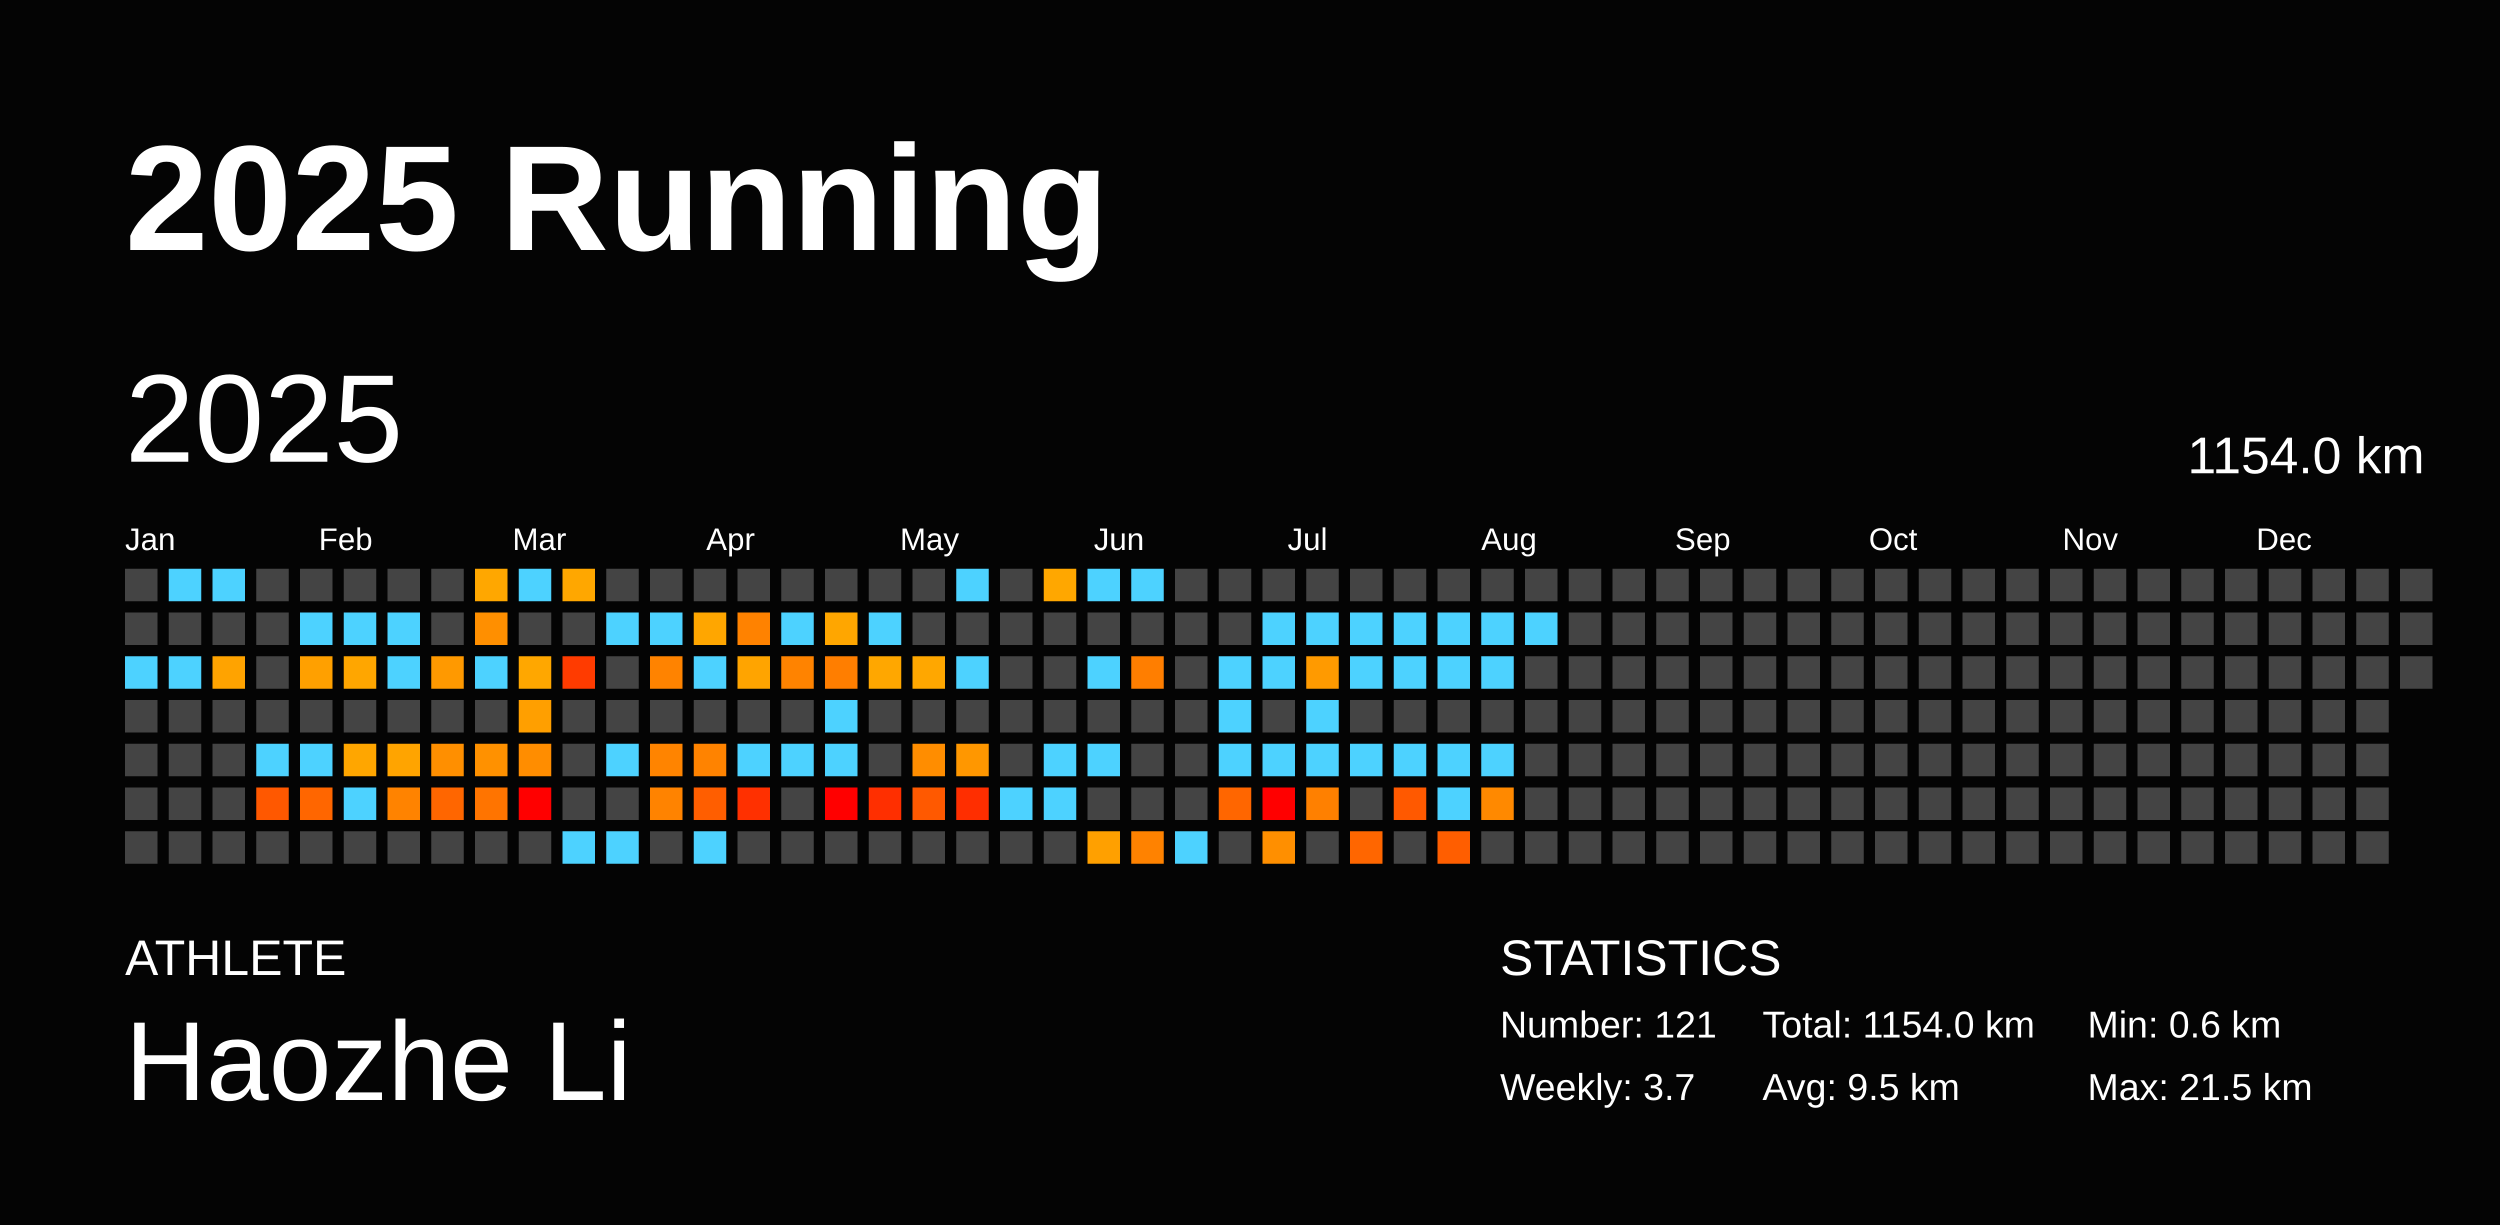
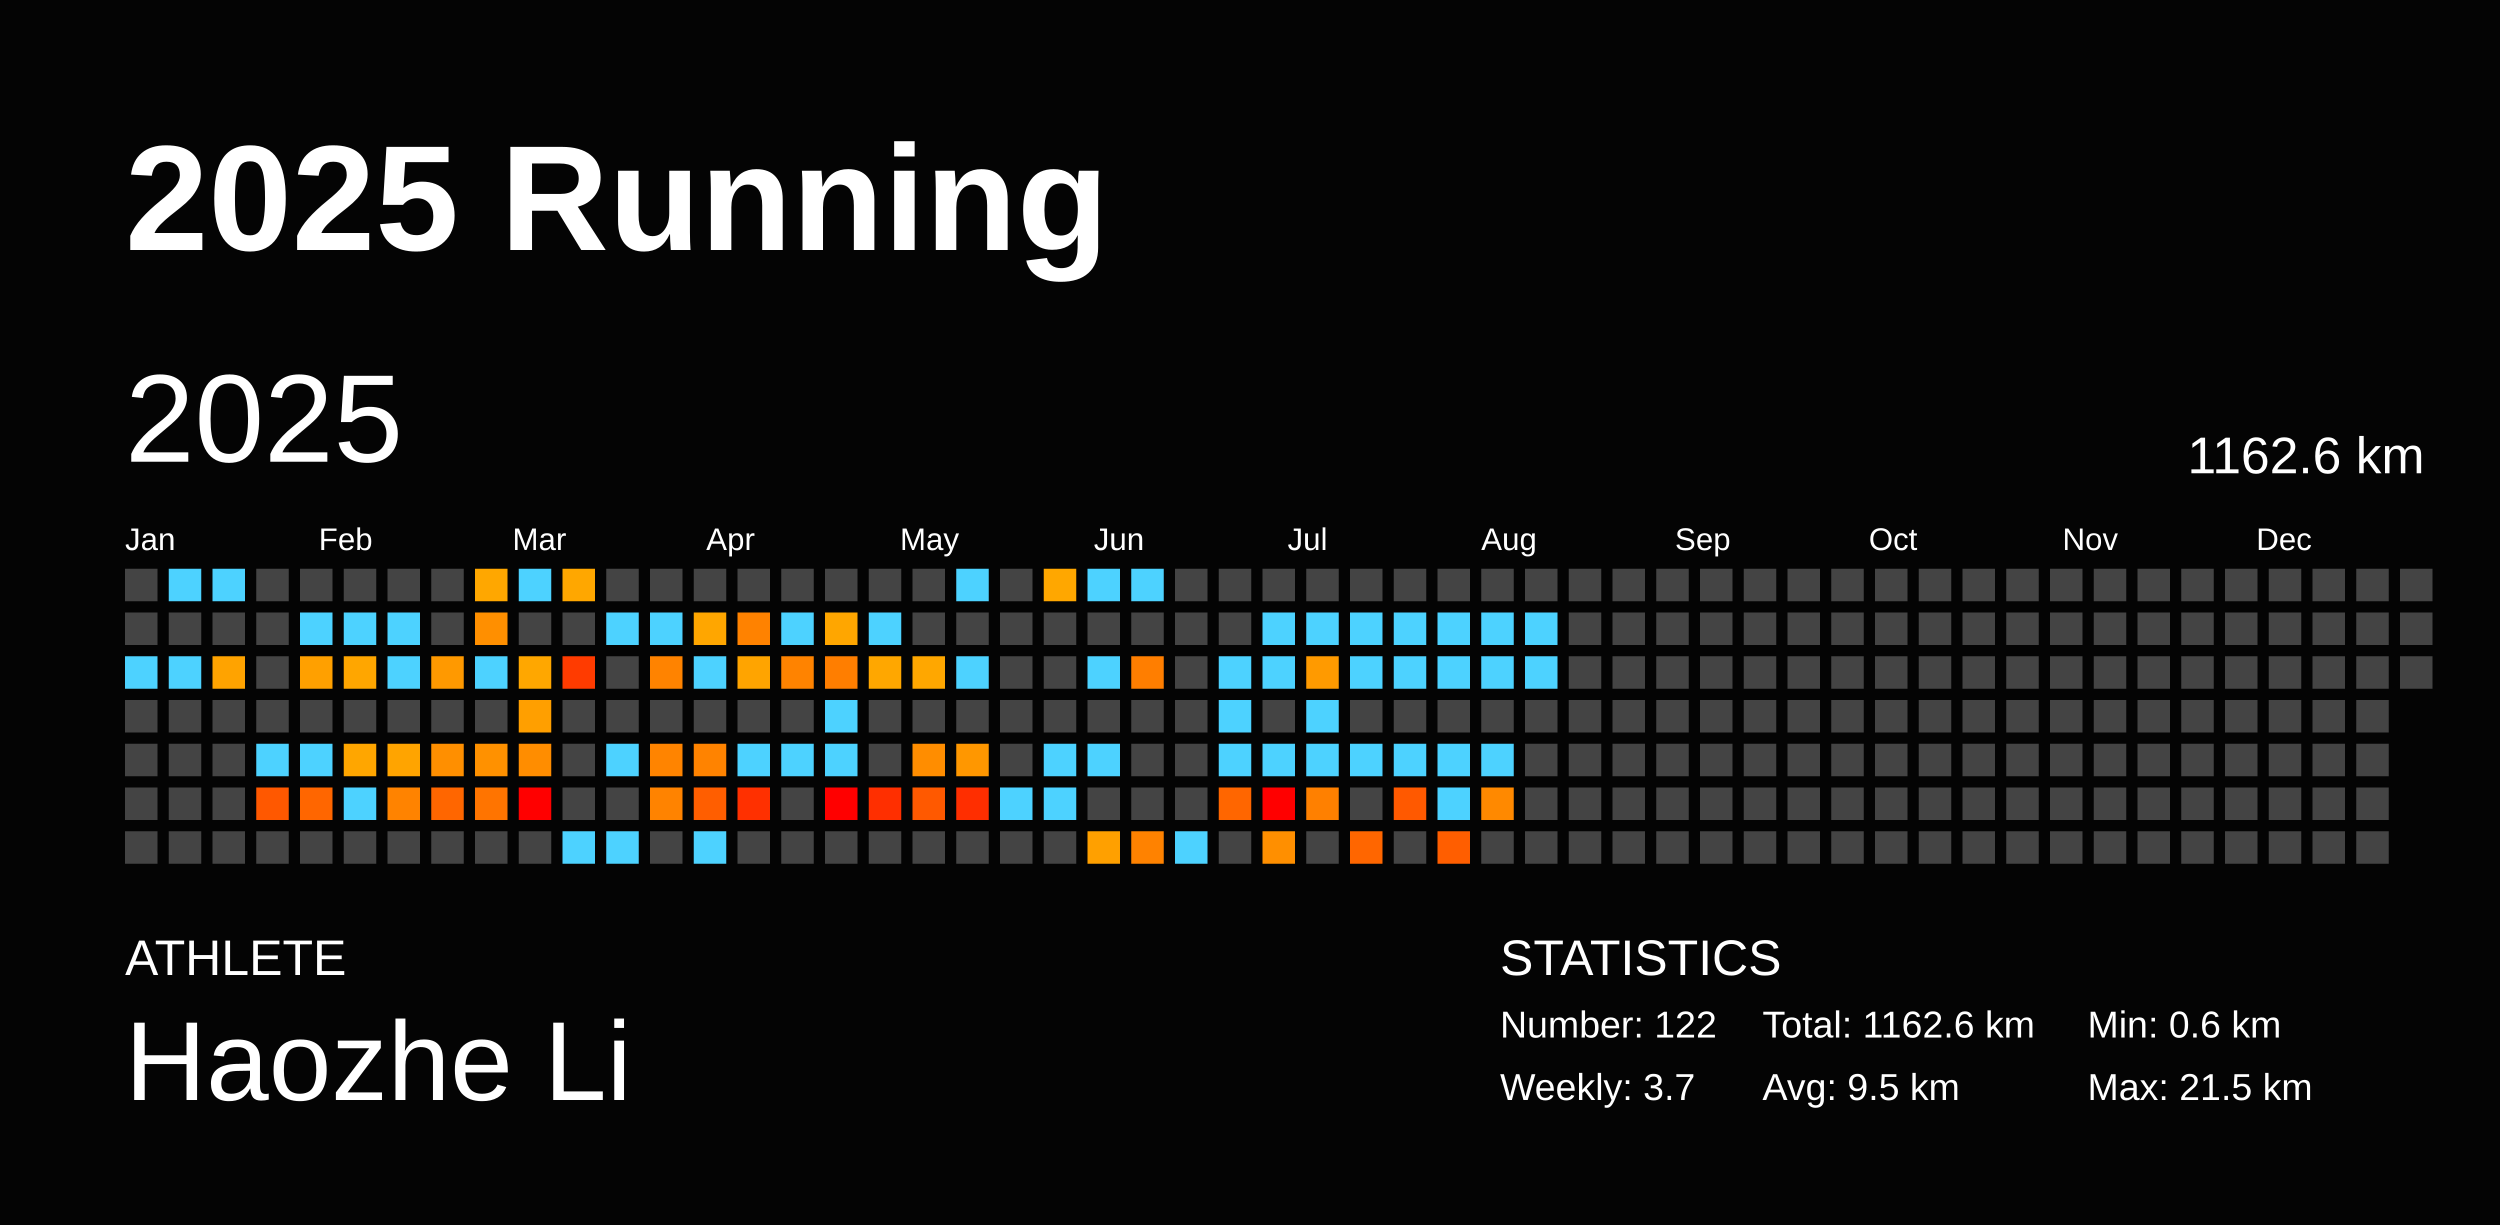
<svg xmlns="http://www.w3.org/2000/svg" baseProfile="full" height="98mm" version="1.1" viewBox="0,0,200,98" width="200mm">
  <defs />
  <rect fill="#040404" height="98" width="200" x="0" y="0" />
  <text fill="#FFFFFF" style="font-size:12px; font-family:Arial; font-weight:bold;" x="10" y="20">2025 Running</text>
  <text fill="#FFFFFF" style="font-size:4px; font-family:Arial" x="10" y="78">ATHLETE</text>
  <text fill="#FFFFFF" style="font-size:9px; font-family:Arial" x="10" y="88">Haozhe Li</text>
  <text fill="#FFFFFF" style="font-size:4px; font-family:Arial" x="120" y="78">STATISTICS</text>
-   <text fill="#FFFFFF" style="font-size:3px; font-family:Arial" x="120" y="83">Number: 121</text>
+   <text fill="#FFFFFF" style="font-size:3px; font-family:Arial" x="120" y="83">Number: 122</text>
  <text fill="#FFFFFF" style="font-size:3px; font-family:Arial" x="120" y="88">Weekly: 3.7</text>
-   <text fill="#FFFFFF" style="font-size:3px; font-family:Arial" x="141" y="83">Total: 1154.0 km</text>
+   <text fill="#FFFFFF" style="font-size:3px; font-family:Arial" x="141" y="83">Total: 1162.6 km</text>
  <text fill="#FFFFFF" style="font-size:3px; font-family:Arial" x="141" y="88">Avg: 9.5 km</text>
  <text fill="#FFFFFF" style="font-size:3px; font-family:Arial" x="167" y="83">Min: 0.6 km</text>
  <text fill="#FFFFFF" style="font-size:3px; font-family:Arial" x="167" y="88">Max: 21.5 km</text>
  <text dominant-baseline="hanging" fill="#FFFFFF" style="font-size:10.0px; font-family:Arial;" x="10" y="30">2025</text>
-   <text dominant-baseline="hanging" fill="#FFFFFF" style="font-size:4.125px; font-family:Arial;" x="175" y="35">1154.0 km</text>
+   <text dominant-baseline="hanging" fill="#FFFFFF" style="font-size:4.125px; font-family:Arial;" x="175" y="35">1162.6 km</text>
  <text fill="#FFFFFF" style="font-size:2.5px; font-family:Arial" x="10.0" y="44">Jan</text>
  <text fill="#FFFFFF" style="font-size:2.5px; font-family:Arial" x="25.5" y="44">Feb</text>
  <text fill="#FFFFFF" style="font-size:2.5px; font-family:Arial" x="41.0" y="44">Mar</text>
  <text fill="#FFFFFF" style="font-size:2.5px; font-family:Arial" x="56.5" y="44">Apr</text>
  <text fill="#FFFFFF" style="font-size:2.5px; font-family:Arial" x="72.0" y="44">May</text>
  <text fill="#FFFFFF" style="font-size:2.5px; font-family:Arial" x="87.5" y="44">Jun</text>
  <text fill="#FFFFFF" style="font-size:2.5px; font-family:Arial" x="103.0" y="44">Jul</text>
  <text fill="#FFFFFF" style="font-size:2.5px; font-family:Arial" x="118.5" y="44">Aug</text>
  <text fill="#FFFFFF" style="font-size:2.5px; font-family:Arial" x="134.0" y="44">Sep</text>
  <text fill="#FFFFFF" style="font-size:2.5px; font-family:Arial" x="149.5" y="44">Oct</text>
  <text fill="#FFFFFF" style="font-size:2.5px; font-family:Arial" x="165.0" y="44">Nov</text>
  <text fill="#FFFFFF" style="font-size:2.5px; font-family:Arial" x="180.5" y="44">Dec</text>
  <rect fill="#444444" height="2.6" width="2.6" x="10.0" y="45.5" />
  <rect fill="#444444" height="2.6" width="2.6" x="10.0" y="49.0" />
  <rect fill="#4dd2ff" height="2.6" width="2.6" x="10.0" y="52.5" />
  <rect fill="#444444" height="2.6" width="2.6" x="10.0" y="56.0" />
  <rect fill="#444444" height="2.6" width="2.6" x="10.0" y="59.5" />
  <rect fill="#444444" height="2.6" width="2.6" x="10.0" y="63.0" />
  <rect fill="#444444" height="2.6" width="2.6" x="10.0" y="66.5" />
  <rect fill="#4dd2ff" height="2.6" width="2.6" x="13.5" y="45.5" />
  <rect fill="#444444" height="2.6" width="2.6" x="13.5" y="49.0" />
  <rect fill="#4dd2ff" height="2.6" width="2.6" x="13.5" y="52.5" />
  <rect fill="#444444" height="2.6" width="2.6" x="13.5" y="56.0" />
  <rect fill="#444444" height="2.6" width="2.6" x="13.5" y="59.5" />
  <rect fill="#444444" height="2.6" width="2.6" x="13.5" y="63.0" />
  <rect fill="#444444" height="2.6" width="2.6" x="13.5" y="66.5" />
  <rect fill="#4dd2ff" height="2.6" width="2.6" x="17.0" y="45.5" />
  <rect fill="#444444" height="2.6" width="2.6" x="17.0" y="49.0" />
  <rect fill="#ffa300" height="2.6" width="2.6" x="17.0" y="52.5" />
  <rect fill="#444444" height="2.6" width="2.6" x="17.0" y="56.0" />
  <rect fill="#444444" height="2.6" width="2.6" x="17.0" y="59.5" />
  <rect fill="#444444" height="2.6" width="2.6" x="17.0" y="63.0" />
  <rect fill="#444444" height="2.6" width="2.6" x="17.0" y="66.5" />
  <rect fill="#444444" height="2.6" width="2.6" x="20.5" y="45.5" />
  <rect fill="#444444" height="2.6" width="2.6" x="20.5" y="49.0" />
  <rect fill="#444444" height="2.6" width="2.6" x="20.5" y="52.5" />
  <rect fill="#444444" height="2.6" width="2.6" x="20.5" y="56.0" />
  <rect fill="#4dd2ff" height="2.6" width="2.6" x="20.5" y="59.5" />
  <rect fill="#ff5800" height="2.6" width="2.6" x="20.5" y="63.0" />
  <rect fill="#444444" height="2.6" width="2.6" x="20.5" y="66.5" />
  <rect fill="#444444" height="2.6" width="2.6" x="24.0" y="45.5" />
  <rect fill="#4dd2ff" height="2.6" width="2.6" x="24.0" y="49.0" />
  <rect fill="#ffa000" height="2.6" width="2.6" x="24.0" y="52.5" />
  <rect fill="#444444" height="2.6" width="2.6" x="24.0" y="56.0" />
  <rect fill="#4dd2ff" height="2.6" width="2.6" x="24.0" y="59.5" />
  <rect fill="#ff6600" height="2.6" width="2.6" x="24.0" y="63.0" />
  <rect fill="#444444" height="2.6" width="2.6" x="24.0" y="66.5" />
  <rect fill="#444444" height="2.6" width="2.6" x="27.5" y="45.5" />
  <rect fill="#4dd2ff" height="2.6" width="2.6" x="27.5" y="49.0" />
  <rect fill="#ffa600" height="2.6" width="2.6" x="27.5" y="52.5" />
  <rect fill="#444444" height="2.6" width="2.6" x="27.5" y="56.0" />
  <rect fill="#ffa600" height="2.6" width="2.6" x="27.5" y="59.5" />
  <rect fill="#4dd2ff" height="2.6" width="2.6" x="27.5" y="63.0" />
  <rect fill="#444444" height="2.6" width="2.6" x="27.5" y="66.5" />
  <rect fill="#444444" height="2.6" width="2.6" x="31.0" y="45.5" />
  <rect fill="#4dd2ff" height="2.6" width="2.6" x="31.0" y="49.0" />
  <rect fill="#4dd2ff" height="2.6" width="2.6" x="31.0" y="52.5" />
  <rect fill="#444444" height="2.6" width="2.6" x="31.0" y="56.0" />
  <rect fill="#ffa400" height="2.6" width="2.6" x="31.0" y="59.5" />
  <rect fill="#ff8300" height="2.6" width="2.6" x="31.0" y="63.0" />
  <rect fill="#444444" height="2.6" width="2.6" x="31.0" y="66.5" />
  <rect fill="#444444" height="2.6" width="2.6" x="34.5" y="45.5" />
  <rect fill="#444444" height="2.6" width="2.6" x="34.5" y="49.0" />
  <rect fill="#ff9900" height="2.6" width="2.6" x="34.5" y="52.5" />
  <rect fill="#444444" height="2.6" width="2.6" x="34.5" y="56.0" />
  <rect fill="#ff8f00" height="2.6" width="2.6" x="34.5" y="59.5" />
  <rect fill="#ff6600" height="2.6" width="2.6" x="34.5" y="63.0" />
  <rect fill="#444444" height="2.6" width="2.6" x="34.5" y="66.5" />
  <rect fill="#ffa700" height="2.6" width="2.6" x="38.0" y="45.5" />
  <rect fill="#ff8f00" height="2.6" width="2.6" x="38.0" y="49.0" />
  <rect fill="#4dd2ff" height="2.6" width="2.6" x="38.0" y="52.5" />
  <rect fill="#444444" height="2.6" width="2.6" x="38.0" y="56.0" />
  <rect fill="#ff9100" height="2.6" width="2.6" x="38.0" y="59.5" />
  <rect fill="#ff7400" height="2.6" width="2.6" x="38.0" y="63.0" />
  <rect fill="#444444" height="2.6" width="2.6" x="38.0" y="66.5" />
  <rect fill="#4dd2ff" height="2.6" width="2.6" x="41.5" y="45.5" />
  <rect fill="#444444" height="2.6" width="2.6" x="41.5" y="49.0" />
  <rect fill="#ffa700" height="2.6" width="2.6" x="41.5" y="52.5" />
  <rect fill="#ff9f00" height="2.6" width="2.6" x="41.5" y="56.0" />
  <rect fill="#ff8d00" height="2.6" width="2.6" x="41.5" y="59.5" />
  <rect fill="red" height="2.6" width="2.6" x="41.5" y="63.0" />
  <rect fill="#444444" height="2.6" width="2.6" x="41.5" y="66.5" />
  <rect fill="#ffa700" height="2.6" width="2.6" x="45.0" y="45.5" />
  <rect fill="#444444" height="2.6" width="2.6" x="45.0" y="49.0" />
  <rect fill="#ff3b00" height="2.6" width="2.6" x="45.0" y="52.5" />
  <rect fill="#444444" height="2.6" width="2.6" x="45.0" y="56.0" />
  <rect fill="#444444" height="2.6" width="2.6" x="45.0" y="59.5" />
  <rect fill="#444444" height="2.6" width="2.6" x="45.0" y="63.0" />
  <rect fill="#4dd2ff" height="2.6" width="2.6" x="45.0" y="66.5" />
  <rect fill="#444444" height="2.6" width="2.6" x="48.5" y="45.5" />
  <rect fill="#4dd2ff" height="2.6" width="2.6" x="48.5" y="49.0" />
  <rect fill="#444444" height="2.6" width="2.6" x="48.5" y="52.5" />
  <rect fill="#444444" height="2.6" width="2.6" x="48.5" y="56.0" />
  <rect fill="#4dd2ff" height="2.6" width="2.6" x="48.5" y="59.5" />
  <rect fill="#444444" height="2.6" width="2.6" x="48.5" y="63.0" />
  <rect fill="#4dd2ff" height="2.6" width="2.6" x="48.5" y="66.5" />
  <rect fill="#444444" height="2.6" width="2.6" x="52.0" y="45.5" />
  <rect fill="#4dd2ff" height="2.6" width="2.6" x="52.0" y="49.0" />
  <rect fill="#ff8300" height="2.6" width="2.6" x="52.0" y="52.5" />
  <rect fill="#444444" height="2.6" width="2.6" x="52.0" y="56.0" />
  <rect fill="#ff8400" height="2.6" width="2.6" x="52.0" y="59.5" />
  <rect fill="#ff8300" height="2.6" width="2.6" x="52.0" y="63.0" />
  <rect fill="#444444" height="2.6" width="2.6" x="52.0" y="66.5" />
  <rect fill="#444444" height="2.6" width="2.6" x="55.5" y="45.5" />
  <rect fill="#ffa600" height="2.6" width="2.6" x="55.5" y="49.0" />
  <rect fill="#4dd2ff" height="2.6" width="2.6" x="55.5" y="52.5" />
  <rect fill="#444444" height="2.6" width="2.6" x="55.5" y="56.0" />
  <rect fill="#ff8300" height="2.6" width="2.6" x="55.5" y="59.5" />
  <rect fill="#ff5e00" height="2.6" width="2.6" x="55.5" y="63.0" />
  <rect fill="#4dd2ff" height="2.6" width="2.6" x="55.5" y="66.5" />
  <rect fill="#444444" height="2.6" width="2.6" x="59.0" y="45.5" />
  <rect fill="#ff8200" height="2.6" width="2.6" x="59.0" y="49.0" />
  <rect fill="#ffa400" height="2.6" width="2.6" x="59.0" y="52.5" />
  <rect fill="#444444" height="2.6" width="2.6" x="59.0" y="56.0" />
  <rect fill="#4dd2ff" height="2.6" width="2.6" x="59.0" y="59.5" />
  <rect fill="#ff3000" height="2.6" width="2.6" x="59.0" y="63.0" />
  <rect fill="#444444" height="2.6" width="2.6" x="59.0" y="66.5" />
  <rect fill="#444444" height="2.6" width="2.6" x="62.5" y="45.5" />
  <rect fill="#4dd2ff" height="2.6" width="2.6" x="62.5" y="49.0" />
  <rect fill="#ff8300" height="2.6" width="2.6" x="62.5" y="52.5" />
  <rect fill="#444444" height="2.6" width="2.6" x="62.5" y="56.0" />
  <rect fill="#4dd2ff" height="2.6" width="2.6" x="62.5" y="59.5" />
  <rect fill="#444444" height="2.6" width="2.6" x="62.5" y="63.0" />
  <rect fill="#444444" height="2.6" width="2.6" x="62.5" y="66.5" />
  <rect fill="#444444" height="2.6" width="2.6" x="66.0" y="45.5" />
  <rect fill="#ffa600" height="2.6" width="2.6" x="66.0" y="49.0" />
  <rect fill="#ff7e00" height="2.6" width="2.6" x="66.0" y="52.5" />
  <rect fill="#4dd2ff" height="2.6" width="2.6" x="66.0" y="56.0" />
  <rect fill="#4dd2ff" height="2.6" width="2.6" x="66.0" y="59.5" />
  <rect fill="red" height="2.6" width="2.6" x="66.0" y="63.0" />
  <rect fill="#444444" height="2.6" width="2.6" x="66.0" y="66.5" />
  <rect fill="#444444" height="2.6" width="2.6" x="69.5" y="45.5" />
  <rect fill="#4dd2ff" height="2.6" width="2.6" x="69.5" y="49.0" />
  <rect fill="#ffa700" height="2.6" width="2.6" x="69.5" y="52.5" />
  <rect fill="#444444" height="2.6" width="2.6" x="69.5" y="56.0" />
  <rect fill="#444444" height="2.6" width="2.6" x="69.5" y="59.5" />
  <rect fill="#ff2f00" height="2.6" width="2.6" x="69.5" y="63.0" />
  <rect fill="#444444" height="2.6" width="2.6" x="69.5" y="66.5" />
  <rect fill="#444444" height="2.6" width="2.6" x="73.0" y="45.5" />
  <rect fill="#444444" height="2.6" width="2.6" x="73.0" y="49.0" />
  <rect fill="#ffa700" height="2.6" width="2.6" x="73.0" y="52.5" />
  <rect fill="#444444" height="2.6" width="2.6" x="73.0" y="56.0" />
  <rect fill="#ff8d00" height="2.6" width="2.6" x="73.0" y="59.5" />
  <rect fill="#ff5900" height="2.6" width="2.6" x="73.0" y="63.0" />
  <rect fill="#444444" height="2.6" width="2.6" x="73.0" y="66.5" />
  <rect fill="#4dd2ff" height="2.6" width="2.6" x="76.5" y="45.5" />
  <rect fill="#444444" height="2.6" width="2.6" x="76.5" y="49.0" />
  <rect fill="#4dd2ff" height="2.6" width="2.6" x="76.5" y="52.5" />
  <rect fill="#444444" height="2.6" width="2.6" x="76.5" y="56.0" />
  <rect fill="#ff9700" height="2.6" width="2.6" x="76.5" y="59.5" />
  <rect fill="#ff2e00" height="2.6" width="2.6" x="76.5" y="63.0" />
  <rect fill="#444444" height="2.6" width="2.6" x="76.5" y="66.5" />
  <rect fill="#444444" height="2.6" width="2.6" x="80.0" y="45.5" />
  <rect fill="#444444" height="2.6" width="2.6" x="80.0" y="49.0" />
  <rect fill="#444444" height="2.6" width="2.6" x="80.0" y="52.5" />
  <rect fill="#444444" height="2.6" width="2.6" x="80.0" y="56.0" />
  <rect fill="#444444" height="2.6" width="2.6" x="80.0" y="59.5" />
  <rect fill="#4dd2ff" height="2.6" width="2.6" x="80.0" y="63.0" />
  <rect fill="#444444" height="2.6" width="2.6" x="80.0" y="66.5" />
  <rect fill="#ffa700" height="2.6" width="2.6" x="83.5" y="45.5" />
  <rect fill="#444444" height="2.6" width="2.6" x="83.5" y="49.0" />
  <rect fill="#444444" height="2.6" width="2.6" x="83.5" y="52.5" />
  <rect fill="#444444" height="2.6" width="2.6" x="83.5" y="56.0" />
  <rect fill="#4dd2ff" height="2.6" width="2.6" x="83.5" y="59.5" />
  <rect fill="#4dd2ff" height="2.6" width="2.6" x="83.5" y="63.0" />
  <rect fill="#444444" height="2.6" width="2.6" x="83.5" y="66.5" />
  <rect fill="#4dd2ff" height="2.6" width="2.6" x="87.0" y="45.5" />
  <rect fill="#444444" height="2.6" width="2.6" x="87.0" y="49.0" />
  <rect fill="#4dd2ff" height="2.6" width="2.6" x="87.0" y="52.5" />
  <rect fill="#444444" height="2.6" width="2.6" x="87.0" y="56.0" />
  <rect fill="#4dd2ff" height="2.6" width="2.6" x="87.0" y="59.5" />
  <rect fill="#444444" height="2.6" width="2.6" x="87.0" y="63.0" />
  <rect fill="#ffa000" height="2.6" width="2.6" x="87.0" y="66.5" />
  <rect fill="#4dd2ff" height="2.6" width="2.6" x="90.5" y="45.5" />
  <rect fill="#444444" height="2.6" width="2.6" x="90.5" y="49.0" />
  <rect fill="#ff7e00" height="2.6" width="2.6" x="90.5" y="52.5" />
  <rect fill="#444444" height="2.6" width="2.6" x="90.5" y="56.0" />
  <rect fill="#444444" height="2.6" width="2.6" x="90.5" y="59.5" />
  <rect fill="#444444" height="2.6" width="2.6" x="90.5" y="63.0" />
  <rect fill="#ff8200" height="2.6" width="2.6" x="90.5" y="66.5" />
  <rect fill="#444444" height="2.6" width="2.6" x="94.0" y="45.5" />
  <rect fill="#444444" height="2.6" width="2.6" x="94.0" y="49.0" />
  <rect fill="#444444" height="2.6" width="2.6" x="94.0" y="52.5" />
  <rect fill="#444444" height="2.6" width="2.6" x="94.0" y="56.0" />
  <rect fill="#444444" height="2.6" width="2.6" x="94.0" y="59.5" />
  <rect fill="#444444" height="2.6" width="2.6" x="94.0" y="63.0" />
  <rect fill="#4dd2ff" height="2.6" width="2.6" x="94.0" y="66.5" />
  <rect fill="#444444" height="2.6" width="2.6" x="97.5" y="45.5" />
  <rect fill="#444444" height="2.6" width="2.6" x="97.5" y="49.0" />
  <rect fill="#4dd2ff" height="2.6" width="2.6" x="97.5" y="52.5" />
  <rect fill="#4dd2ff" height="2.6" width="2.6" x="97.5" y="56.0" />
  <rect fill="#4dd2ff" height="2.6" width="2.6" x="97.5" y="59.5" />
  <rect fill="#ff6600" height="2.6" width="2.6" x="97.5" y="63.0" />
  <rect fill="#444444" height="2.6" width="2.6" x="97.5" y="66.5" />
  <rect fill="#444444" height="2.6" width="2.6" x="101.0" y="45.5" />
  <rect fill="#4dd2ff" height="2.6" width="2.6" x="101.0" y="49.0" />
  <rect fill="#4dd2ff" height="2.6" width="2.6" x="101.0" y="52.5" />
  <rect fill="#444444" height="2.6" width="2.6" x="101.0" y="56.0" />
  <rect fill="#4dd2ff" height="2.6" width="2.6" x="101.0" y="59.5" />
  <rect fill="red" height="2.6" width="2.6" x="101.0" y="63.0" />
  <rect fill="#ff8f00" height="2.6" width="2.6" x="101.0" y="66.5" />
  <rect fill="#444444" height="2.6" width="2.6" x="104.5" y="45.5" />
  <rect fill="#4dd2ff" height="2.6" width="2.6" x="104.5" y="49.0" />
  <rect fill="#ff9a00" height="2.6" width="2.6" x="104.5" y="52.5" />
  <rect fill="#4dd2ff" height="2.6" width="2.6" x="104.5" y="56.0" />
  <rect fill="#4dd2ff" height="2.6" width="2.6" x="104.5" y="59.5" />
  <rect fill="#ff8000" height="2.6" width="2.6" x="104.5" y="63.0" />
  <rect fill="#444444" height="2.6" width="2.6" x="104.5" y="66.5" />
  <rect fill="#444444" height="2.6" width="2.6" x="108.0" y="45.5" />
  <rect fill="#4dd2ff" height="2.6" width="2.6" x="108.0" y="49.0" />
  <rect fill="#4dd2ff" height="2.6" width="2.6" x="108.0" y="52.5" />
  <rect fill="#444444" height="2.6" width="2.6" x="108.0" y="56.0" />
  <rect fill="#4dd2ff" height="2.6" width="2.6" x="108.0" y="59.5" />
  <rect fill="#444444" height="2.6" width="2.6" x="108.0" y="63.0" />
  <rect fill="#ff6600" height="2.6" width="2.6" x="108.0" y="66.5" />
  <rect fill="#444444" height="2.6" width="2.6" x="111.5" y="45.5" />
  <rect fill="#4dd2ff" height="2.6" width="2.6" x="111.5" y="49.0" />
  <rect fill="#4dd2ff" height="2.6" width="2.6" x="111.5" y="52.5" />
  <rect fill="#444444" height="2.6" width="2.6" x="111.5" y="56.0" />
  <rect fill="#4dd2ff" height="2.6" width="2.6" x="111.5" y="59.5" />
  <rect fill="#ff5900" height="2.6" width="2.6" x="111.5" y="63.0" />
  <rect fill="#444444" height="2.6" width="2.6" x="111.5" y="66.5" />
  <rect fill="#444444" height="2.6" width="2.6" x="115.0" y="45.5" />
  <rect fill="#4dd2ff" height="2.6" width="2.6" x="115.0" y="49.0" />
  <rect fill="#4dd2ff" height="2.6" width="2.6" x="115.0" y="52.5" />
  <rect fill="#444444" height="2.6" width="2.6" x="115.0" y="56.0" />
  <rect fill="#4dd2ff" height="2.6" width="2.6" x="115.0" y="59.5" />
  <rect fill="#4dd2ff" height="2.6" width="2.6" x="115.0" y="63.0" />
  <rect fill="#ff5e00" height="2.6" width="2.6" x="115.0" y="66.5" />
  <rect fill="#444444" height="2.6" width="2.6" x="118.5" y="45.5" />
  <rect fill="#4dd2ff" height="2.6" width="2.6" x="118.5" y="49.0" />
  <rect fill="#4dd2ff" height="2.6" width="2.6" x="118.5" y="52.5" />
  <rect fill="#444444" height="2.6" width="2.6" x="118.5" y="56.0" />
  <rect fill="#4dd2ff" height="2.6" width="2.6" x="118.5" y="59.5" />
  <rect fill="#ff8900" height="2.6" width="2.6" x="118.5" y="63.0" />
  <rect fill="#444444" height="2.6" width="2.6" x="118.5" y="66.5" />
  <rect fill="#444444" height="2.6" width="2.6" x="122.0" y="45.5" />
  <rect fill="#4dd2ff" height="2.6" width="2.6" x="122.0" y="49.0" />
-   <rect fill="#444444" height="2.6" width="2.6" x="122.0" y="52.5" />
+   <rect fill="#4dd2ff" height="2.6" width="2.6" x="122.0" y="52.5" />
  <rect fill="#444444" height="2.6" width="2.6" x="122.0" y="56.0" />
  <rect fill="#444444" height="2.6" width="2.6" x="122.0" y="59.5" />
  <rect fill="#444444" height="2.6" width="2.6" x="122.0" y="63.0" />
  <rect fill="#444444" height="2.6" width="2.6" x="122.0" y="66.5" />
  <rect fill="#444444" height="2.6" width="2.6" x="125.5" y="45.5" />
  <rect fill="#444444" height="2.6" width="2.6" x="125.5" y="49.0" />
  <rect fill="#444444" height="2.6" width="2.6" x="125.5" y="52.5" />
  <rect fill="#444444" height="2.6" width="2.6" x="125.5" y="56.0" />
  <rect fill="#444444" height="2.6" width="2.6" x="125.5" y="59.5" />
  <rect fill="#444444" height="2.6" width="2.6" x="125.5" y="63.0" />
  <rect fill="#444444" height="2.6" width="2.6" x="125.5" y="66.5" />
  <rect fill="#444444" height="2.6" width="2.6" x="129.0" y="45.5" />
  <rect fill="#444444" height="2.6" width="2.6" x="129.0" y="49.0" />
  <rect fill="#444444" height="2.6" width="2.6" x="129.0" y="52.5" />
  <rect fill="#444444" height="2.6" width="2.6" x="129.0" y="56.0" />
  <rect fill="#444444" height="2.6" width="2.6" x="129.0" y="59.5" />
  <rect fill="#444444" height="2.6" width="2.6" x="129.0" y="63.0" />
  <rect fill="#444444" height="2.6" width="2.6" x="129.0" y="66.5" />
  <rect fill="#444444" height="2.6" width="2.6" x="132.5" y="45.5" />
  <rect fill="#444444" height="2.6" width="2.6" x="132.5" y="49.0" />
  <rect fill="#444444" height="2.6" width="2.6" x="132.5" y="52.5" />
  <rect fill="#444444" height="2.6" width="2.6" x="132.5" y="56.0" />
  <rect fill="#444444" height="2.6" width="2.6" x="132.5" y="59.5" />
  <rect fill="#444444" height="2.6" width="2.6" x="132.5" y="63.0" />
  <rect fill="#444444" height="2.6" width="2.6" x="132.5" y="66.5" />
  <rect fill="#444444" height="2.6" width="2.6" x="136.0" y="45.5" />
  <rect fill="#444444" height="2.6" width="2.6" x="136.0" y="49.0" />
  <rect fill="#444444" height="2.6" width="2.6" x="136.0" y="52.5" />
  <rect fill="#444444" height="2.6" width="2.6" x="136.0" y="56.0" />
  <rect fill="#444444" height="2.6" width="2.6" x="136.0" y="59.5" />
  <rect fill="#444444" height="2.6" width="2.6" x="136.0" y="63.0" />
  <rect fill="#444444" height="2.6" width="2.6" x="136.0" y="66.5" />
  <rect fill="#444444" height="2.6" width="2.6" x="139.5" y="45.5" />
  <rect fill="#444444" height="2.6" width="2.6" x="139.5" y="49.0" />
  <rect fill="#444444" height="2.6" width="2.6" x="139.5" y="52.5" />
  <rect fill="#444444" height="2.6" width="2.6" x="139.5" y="56.0" />
  <rect fill="#444444" height="2.6" width="2.6" x="139.5" y="59.5" />
  <rect fill="#444444" height="2.6" width="2.6" x="139.5" y="63.0" />
  <rect fill="#444444" height="2.6" width="2.6" x="139.5" y="66.5" />
  <rect fill="#444444" height="2.6" width="2.6" x="143.0" y="45.5" />
  <rect fill="#444444" height="2.6" width="2.6" x="143.0" y="49.0" />
  <rect fill="#444444" height="2.6" width="2.6" x="143.0" y="52.5" />
  <rect fill="#444444" height="2.6" width="2.6" x="143.0" y="56.0" />
  <rect fill="#444444" height="2.6" width="2.6" x="143.0" y="59.5" />
  <rect fill="#444444" height="2.6" width="2.6" x="143.0" y="63.0" />
  <rect fill="#444444" height="2.6" width="2.6" x="143.0" y="66.5" />
  <rect fill="#444444" height="2.6" width="2.6" x="146.5" y="45.5" />
  <rect fill="#444444" height="2.6" width="2.6" x="146.5" y="49.0" />
  <rect fill="#444444" height="2.6" width="2.6" x="146.5" y="52.5" />
  <rect fill="#444444" height="2.6" width="2.6" x="146.5" y="56.0" />
  <rect fill="#444444" height="2.6" width="2.6" x="146.5" y="59.5" />
  <rect fill="#444444" height="2.6" width="2.6" x="146.5" y="63.0" />
  <rect fill="#444444" height="2.6" width="2.6" x="146.5" y="66.5" />
  <rect fill="#444444" height="2.6" width="2.6" x="150.0" y="45.5" />
  <rect fill="#444444" height="2.6" width="2.6" x="150.0" y="49.0" />
  <rect fill="#444444" height="2.6" width="2.6" x="150.0" y="52.5" />
  <rect fill="#444444" height="2.6" width="2.6" x="150.0" y="56.0" />
  <rect fill="#444444" height="2.6" width="2.6" x="150.0" y="59.5" />
  <rect fill="#444444" height="2.6" width="2.6" x="150.0" y="63.0" />
  <rect fill="#444444" height="2.6" width="2.6" x="150.0" y="66.5" />
  <rect fill="#444444" height="2.6" width="2.6" x="153.5" y="45.5" />
  <rect fill="#444444" height="2.6" width="2.6" x="153.5" y="49.0" />
  <rect fill="#444444" height="2.6" width="2.6" x="153.5" y="52.5" />
  <rect fill="#444444" height="2.6" width="2.6" x="153.5" y="56.0" />
  <rect fill="#444444" height="2.6" width="2.6" x="153.5" y="59.5" />
  <rect fill="#444444" height="2.6" width="2.6" x="153.5" y="63.0" />
  <rect fill="#444444" height="2.6" width="2.6" x="153.5" y="66.5" />
  <rect fill="#444444" height="2.6" width="2.6" x="157.0" y="45.5" />
  <rect fill="#444444" height="2.6" width="2.6" x="157.0" y="49.0" />
  <rect fill="#444444" height="2.6" width="2.6" x="157.0" y="52.5" />
  <rect fill="#444444" height="2.6" width="2.6" x="157.0" y="56.0" />
  <rect fill="#444444" height="2.6" width="2.6" x="157.0" y="59.5" />
  <rect fill="#444444" height="2.6" width="2.6" x="157.0" y="63.0" />
  <rect fill="#444444" height="2.6" width="2.6" x="157.0" y="66.5" />
  <rect fill="#444444" height="2.6" width="2.6" x="160.5" y="45.5" />
  <rect fill="#444444" height="2.6" width="2.6" x="160.5" y="49.0" />
  <rect fill="#444444" height="2.6" width="2.6" x="160.5" y="52.5" />
  <rect fill="#444444" height="2.6" width="2.6" x="160.5" y="56.0" />
  <rect fill="#444444" height="2.6" width="2.6" x="160.5" y="59.5" />
  <rect fill="#444444" height="2.6" width="2.6" x="160.5" y="63.0" />
  <rect fill="#444444" height="2.6" width="2.6" x="160.5" y="66.5" />
  <rect fill="#444444" height="2.6" width="2.6" x="164.0" y="45.5" />
  <rect fill="#444444" height="2.6" width="2.6" x="164.0" y="49.0" />
  <rect fill="#444444" height="2.6" width="2.6" x="164.0" y="52.5" />
  <rect fill="#444444" height="2.6" width="2.6" x="164.0" y="56.0" />
  <rect fill="#444444" height="2.6" width="2.6" x="164.0" y="59.5" />
  <rect fill="#444444" height="2.6" width="2.6" x="164.0" y="63.0" />
  <rect fill="#444444" height="2.6" width="2.6" x="164.0" y="66.5" />
  <rect fill="#444444" height="2.6" width="2.6" x="167.5" y="45.5" />
  <rect fill="#444444" height="2.6" width="2.6" x="167.5" y="49.0" />
  <rect fill="#444444" height="2.6" width="2.6" x="167.5" y="52.5" />
  <rect fill="#444444" height="2.6" width="2.6" x="167.5" y="56.0" />
  <rect fill="#444444" height="2.6" width="2.6" x="167.5" y="59.5" />
  <rect fill="#444444" height="2.6" width="2.6" x="167.5" y="63.0" />
  <rect fill="#444444" height="2.6" width="2.6" x="167.5" y="66.5" />
  <rect fill="#444444" height="2.6" width="2.6" x="171.0" y="45.5" />
  <rect fill="#444444" height="2.6" width="2.6" x="171.0" y="49.0" />
  <rect fill="#444444" height="2.6" width="2.6" x="171.0" y="52.5" />
  <rect fill="#444444" height="2.6" width="2.6" x="171.0" y="56.0" />
  <rect fill="#444444" height="2.6" width="2.6" x="171.0" y="59.5" />
  <rect fill="#444444" height="2.6" width="2.6" x="171.0" y="63.0" />
  <rect fill="#444444" height="2.6" width="2.6" x="171.0" y="66.5" />
  <rect fill="#444444" height="2.6" width="2.6" x="174.5" y="45.5" />
  <rect fill="#444444" height="2.6" width="2.6" x="174.5" y="49.0" />
  <rect fill="#444444" height="2.6" width="2.6" x="174.5" y="52.5" />
  <rect fill="#444444" height="2.6" width="2.6" x="174.5" y="56.0" />
  <rect fill="#444444" height="2.6" width="2.6" x="174.5" y="59.5" />
  <rect fill="#444444" height="2.6" width="2.6" x="174.5" y="63.0" />
  <rect fill="#444444" height="2.6" width="2.6" x="174.5" y="66.5" />
  <rect fill="#444444" height="2.6" width="2.6" x="178.0" y="45.5" />
  <rect fill="#444444" height="2.6" width="2.6" x="178.0" y="49.0" />
  <rect fill="#444444" height="2.6" width="2.6" x="178.0" y="52.5" />
  <rect fill="#444444" height="2.6" width="2.6" x="178.0" y="56.0" />
  <rect fill="#444444" height="2.6" width="2.6" x="178.0" y="59.5" />
  <rect fill="#444444" height="2.6" width="2.6" x="178.0" y="63.0" />
  <rect fill="#444444" height="2.6" width="2.6" x="178.0" y="66.5" />
  <rect fill="#444444" height="2.6" width="2.6" x="181.5" y="45.5" />
  <rect fill="#444444" height="2.6" width="2.6" x="181.5" y="49.0" />
  <rect fill="#444444" height="2.6" width="2.6" x="181.5" y="52.5" />
  <rect fill="#444444" height="2.6" width="2.6" x="181.5" y="56.0" />
  <rect fill="#444444" height="2.6" width="2.6" x="181.5" y="59.5" />
  <rect fill="#444444" height="2.6" width="2.6" x="181.5" y="63.0" />
  <rect fill="#444444" height="2.6" width="2.6" x="181.5" y="66.5" />
  <rect fill="#444444" height="2.6" width="2.6" x="185.0" y="45.5" />
  <rect fill="#444444" height="2.6" width="2.6" x="185.0" y="49.0" />
  <rect fill="#444444" height="2.6" width="2.6" x="185.0" y="52.5" />
  <rect fill="#444444" height="2.6" width="2.6" x="185.0" y="56.0" />
  <rect fill="#444444" height="2.6" width="2.6" x="185.0" y="59.5" />
  <rect fill="#444444" height="2.6" width="2.6" x="185.0" y="63.0" />
  <rect fill="#444444" height="2.6" width="2.6" x="185.0" y="66.5" />
  <rect fill="#444444" height="2.6" width="2.6" x="188.5" y="45.5" />
  <rect fill="#444444" height="2.6" width="2.6" x="188.5" y="49.0" />
  <rect fill="#444444" height="2.6" width="2.6" x="188.5" y="52.5" />
  <rect fill="#444444" height="2.6" width="2.6" x="188.5" y="56.0" />
  <rect fill="#444444" height="2.6" width="2.6" x="188.5" y="59.5" />
  <rect fill="#444444" height="2.6" width="2.6" x="188.5" y="63.0" />
  <rect fill="#444444" height="2.6" width="2.6" x="188.5" y="66.5" />
  <rect fill="#444444" height="2.6" width="2.6" x="192.0" y="45.5" />
  <rect fill="#444444" height="2.6" width="2.6" x="192.0" y="49.0" />
  <rect fill="#444444" height="2.6" width="2.6" x="192.0" y="52.5" />
</svg>
